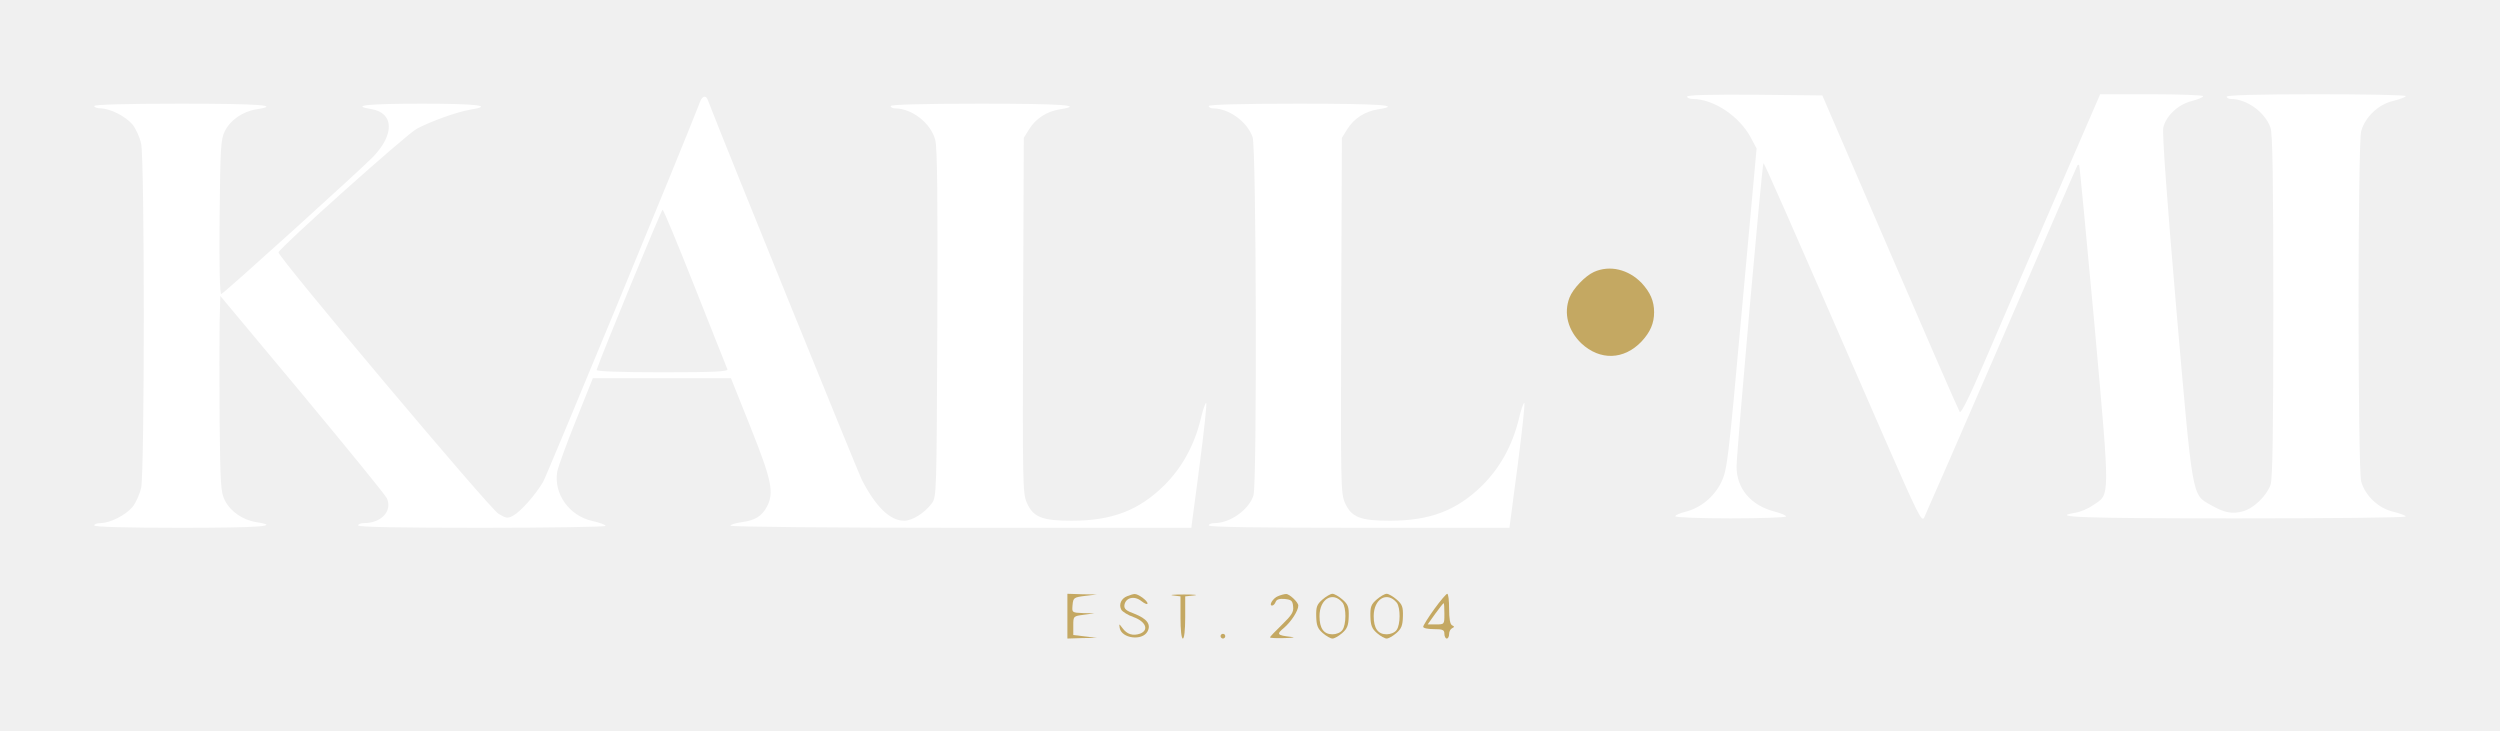
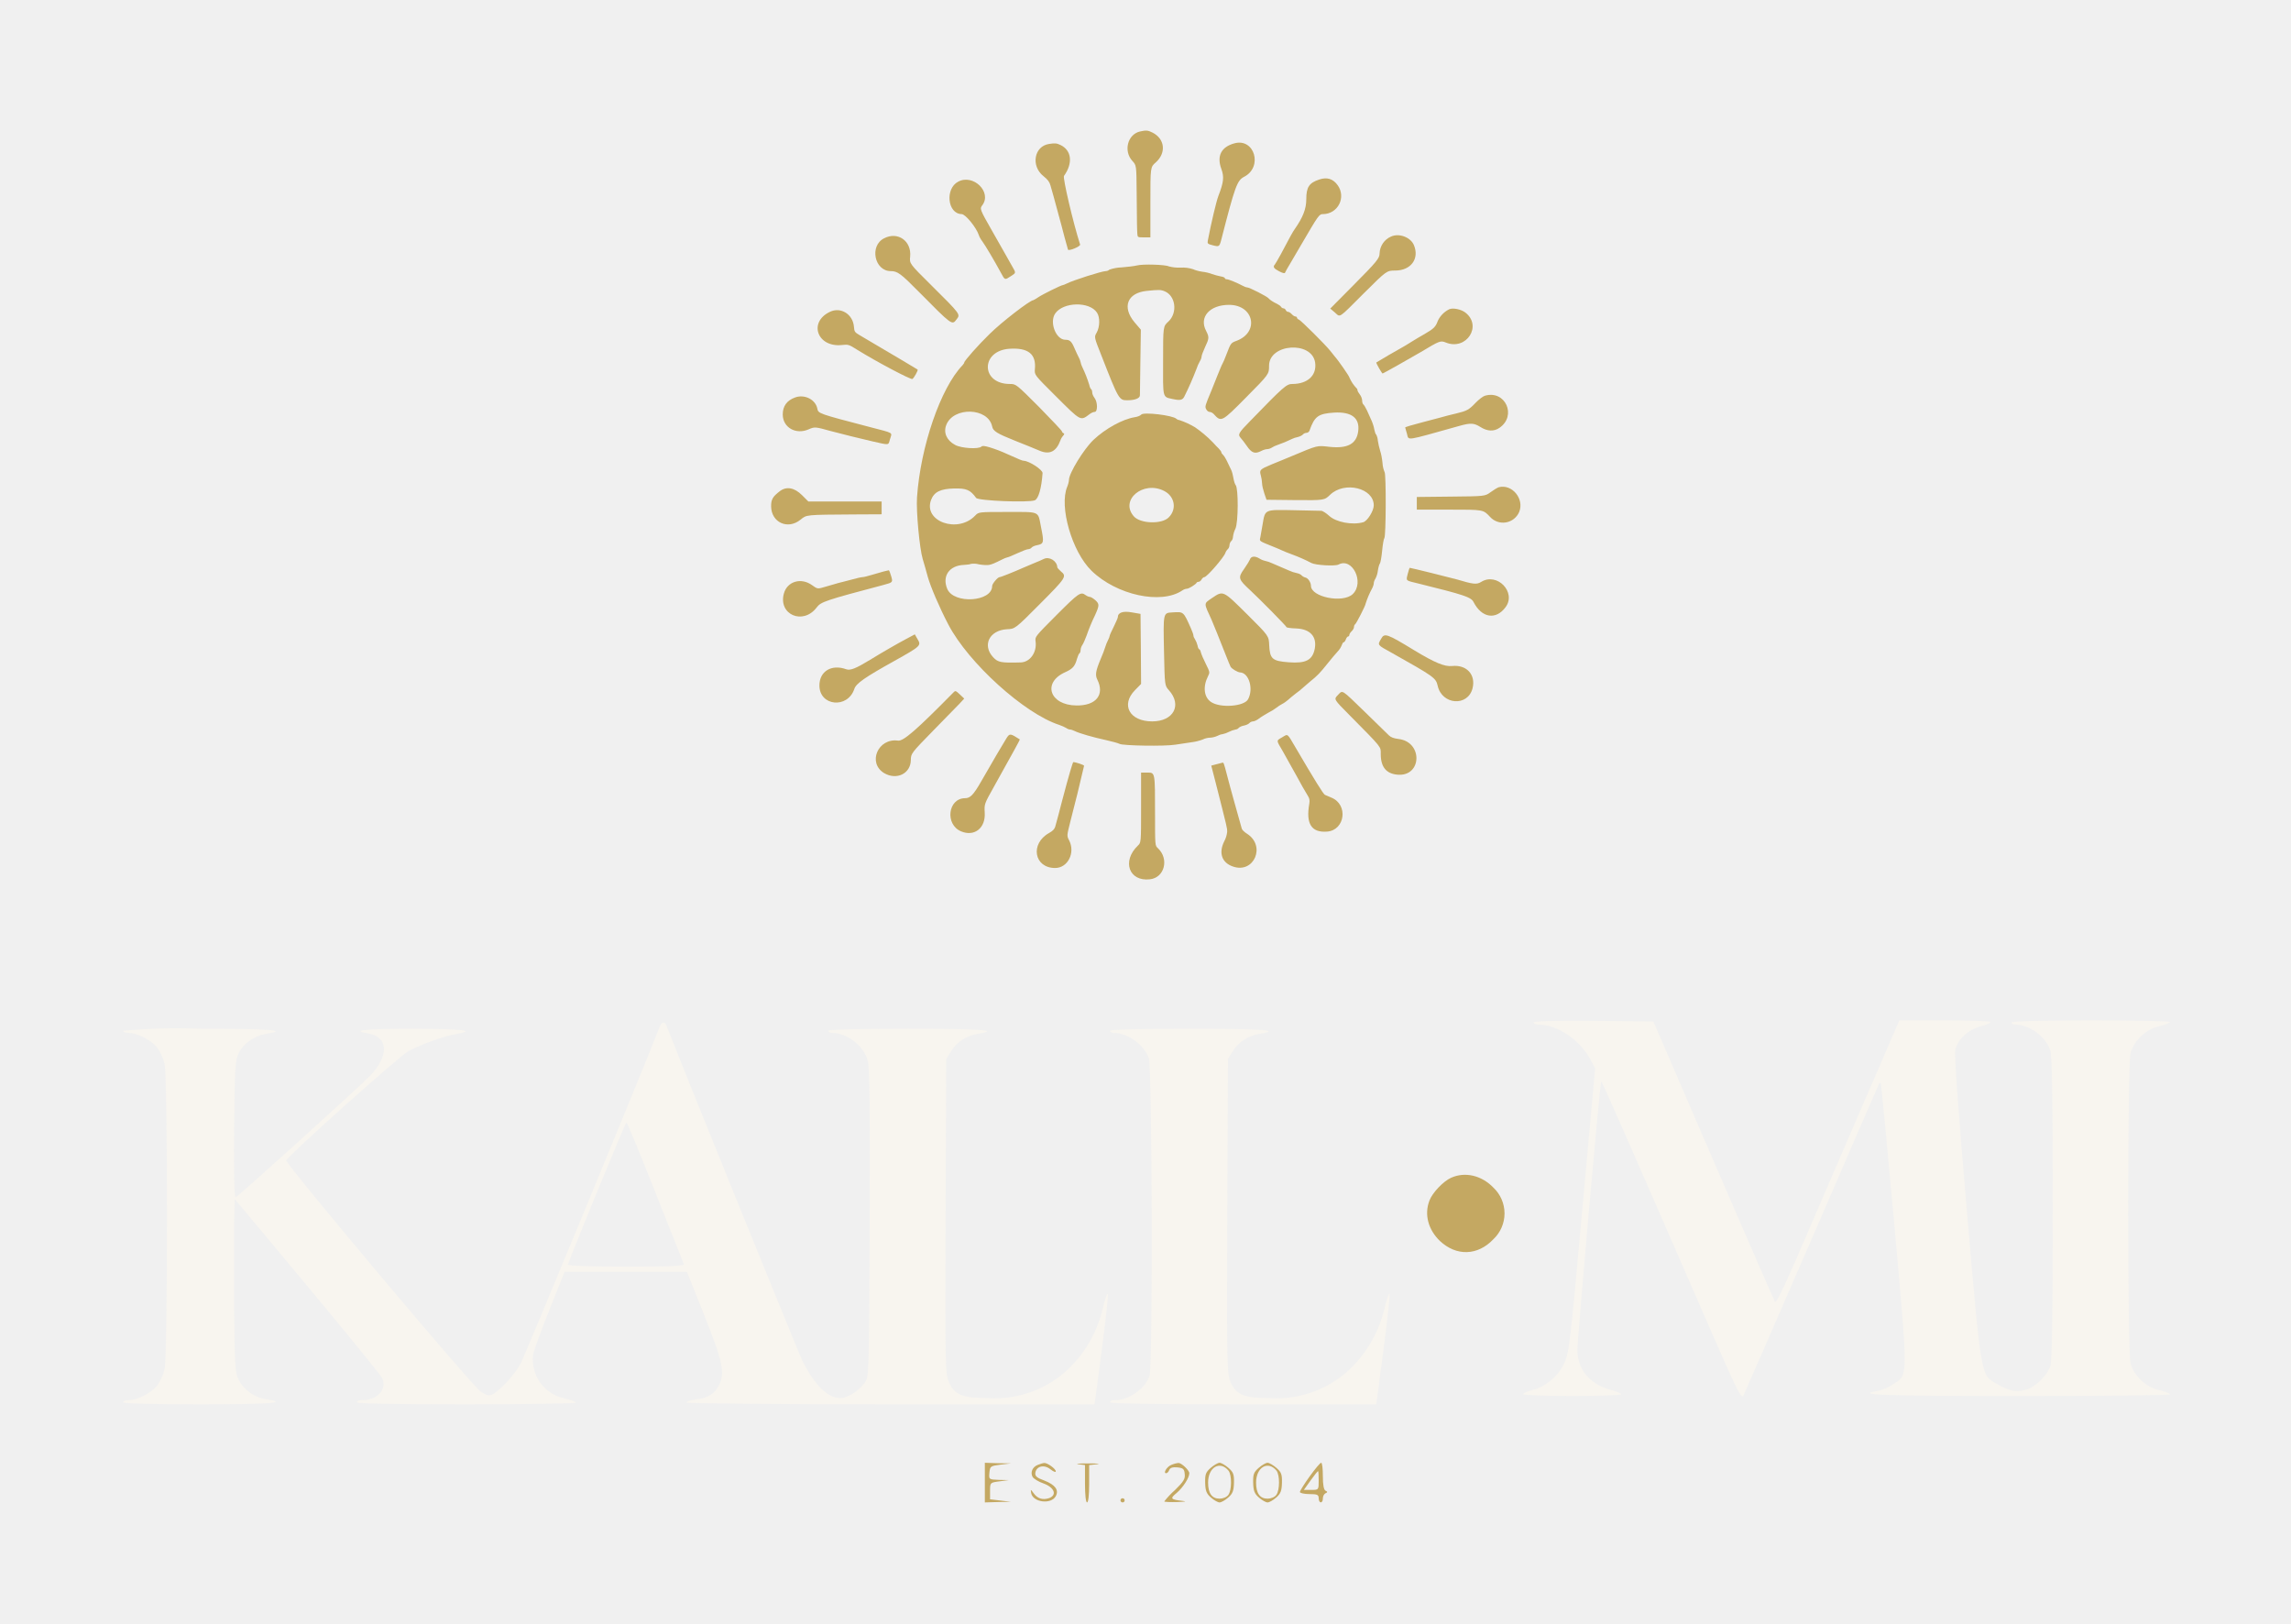
- <svg xmlns="http://www.w3.org/2000/svg" viewBox="1866 1048 1061 310" width="1061" height="310">
-   <g transform="translate(0,2400) scale(0.1,-0.1)" fill="#FFFFFF" stroke="none">
-     <path d="M25820 13110 c0 -5 10 -10 23 -10 90 0 199 -73 248 -165 l24 -45 -62 -681 c-59 -656 -63 -683 -88 -736 -31 -62 -86 -108 -152 -125 -24 -6 -43 -14 -43 -19 0 -5 106 -9 235 -9 129 0 235 4 235 8 0 5 -22 14 -49 21 -100 26 -161 97 -161 191 0 61 108 1281 114 1287 3 3 66 -139 517 -1174 137 -314 155 -350 165 -330 6 12 155 353 330 757 175 404 319 737 321 739 2 2 5 2 7 0 2 -2 31 -307 65 -678 67 -753 67 -716 -6 -765 -21 -15 -55 -29 -75 -32 -115 -19 29 -24 682 -24 396 0 720 3 720 8 0 4 -24 13 -52 20 -63 14 -120 68 -137 128 -15 54 -15 1434 0 1488 17 60 74 114 137 128 28 7 52 16 52 20 0 5 -171 8 -380 8 -247 0 -380 -4 -380 -10 0 -5 8 -10 18 -10 67 0 145 -56 168 -122 9 -24 12 -220 12 -758 0 -538 -3 -734 -12 -758 -17 -47 -72 -100 -117 -112 -46 -13 -79 -6 -137 27 -80 46 -75 17 -146 835 -40 467 -60 744 -55 766 11 50 62 98 120 113 27 7 49 16 49 21 0 4 -98 8 -219 8 l-218 0 -200 -462 c-110 -255 -243 -561 -294 -681 -62 -144 -97 -214 -102 -205 -5 7 -138 312 -296 678 l-287 665 -287 3 c-189 1 -287 -1 -287 -8z" />
-     <path d="M21631 13088 c-70 -183 -648 -1581 -666 -1613 -33 -56 -96 -127 -128 -144 -23 -12 -29 -11 -62 9 -39 24 -939 1094 -933 1109 9 24 542 500 586 524 60 32 170 72 230 82 99 16 28 25 -208 25 -229 0 -306 -8 -214 -23 96 -16 99 -107 8 -202 -50 -52 -632 -579 -645 -583 -6 -3 -9 118 -7 325 3 299 5 331 22 366 23 47 76 84 134 93 108 17 14 24 -323 24 -237 0 -365 -4 -365 -10 0 -5 12 -10 28 -10 40 -1 104 -33 134 -68 14 -17 31 -54 37 -82 15 -70 15 -1390 0 -1460 -6 -28 -23 -65 -37 -82 -30 -35 -94 -67 -134 -68 -16 0 -28 -4 -28 -10 0 -6 128 -10 365 -10 337 0 431 7 323 24 -58 9 -111 46 -134 93 -17 34 -19 66 -22 338 -1 165 -1 352 0 414 l3 115 348 -417 c191 -230 353 -428 359 -442 24 -53 -23 -105 -97 -105 -14 0 -25 -4 -25 -10 0 -7 182 -10 525 -10 289 0 525 4 525 8 0 5 -25 14 -56 21 -99 22 -165 116 -149 210 4 20 39 117 79 216 l72 180 293 0 293 0 84 -210 c89 -223 100 -276 69 -335 -21 -40 -51 -59 -107 -66 -26 -4 -48 -10 -48 -15 0 -5 429 -9 978 -9 l978 0 35 265 c19 146 32 265 28 265 -4 0 -15 -32 -24 -72 -28 -111 -79 -203 -154 -278 -109 -107 -222 -150 -394 -150 -124 0 -162 15 -189 76 -18 41 -18 76 -16 796 l3 753 23 37 c28 45 74 75 130 84 108 17 12 24 -338 24 -247 0 -380 -4 -380 -10 0 -5 8 -10 18 -10 72 0 152 -62 171 -133 9 -31 11 -243 9 -779 -3 -729 -3 -737 -24 -765 -30 -40 -82 -73 -117 -73 -60 0 -121 60 -180 175 -17 35 -577 1413 -654 1613 -8 19 -23 14 -32 -10z m-21 -790 c73 -183 134 -339 137 -345 4 -10 -55 -13 -277 -13 -181 0 -280 4 -278 10 22 66 275 680 280 680 4 0 66 -150 138 -332z" />
-     <path d="M23790 13070 c0 -5 8 -10 18 -10 67 0 145 -56 168 -122 16 -42 19 -1464 4 -1519 -17 -60 -98 -119 -165 -119 -14 0 -25 -4 -25 -10 0 -7 219 -10 638 -10 l638 0 35 265 c19 146 32 265 28 265 -4 0 -15 -32 -24 -72 -28 -111 -79 -203 -154 -278 -109 -107 -222 -150 -394 -150 -124 0 -162 15 -189 76 -18 41 -18 76 -16 796 l3 753 23 37 c28 45 74 75 130 84 108 17 12 24 -338 24 -247 0 -380 -4 -380 -10z" />
-   </g>
-   <g transform="translate(0,2400) scale(0.1,-0.1)" fill="#C4A862" stroke="none">
-     <path d="M25425 12366 c-38 -17 -90 -72 -104 -109 -26 -67 -6 -140 50 -194 79 -74 181 -71 256 8 37 40 53 77 53 124 0 47 -16 84 -53 124 -56 58 -135 77 -202 47z" />
-     <path d="M23190 10905 l0 -95 63 2 62 1 -50 6 -50 6 0 40 c0 40 0 40 45 46 l45 6 -48 1 c-48 2 -48 2 -45 35 3 30 5 32 53 38 l50 6 -62 1 -63 2 0 -95z" />
-     <path d="M23444 10990 c-26 -10 -37 -36 -25 -58 5 -8 28 -23 52 -31 52 -19 66 -55 28 -70 -31 -11 -56 -3 -75 23 -15 20 -15 20 -12 1 8 -45 96 -56 118 -15 16 30 -2 54 -55 75 -36 13 -45 21 -43 37 5 32 42 41 72 17 14 -11 26 -16 26 -10 0 12 -40 41 -55 40 -5 0 -19 -4 -31 -9z" />
-     <path d="M23638 10993 l32 -4 0 -90 c0 -53 4 -89 10 -89 6 0 10 36 10 89 l0 90 38 4 c20 2 1 4 -43 4 -44 0 -65 -2 -47 -4z" />
-     <path d="M24084 10990 c-21 -8 -41 -40 -25 -40 5 0 12 7 15 16 4 10 16 14 38 12 28 -3 34 -7 36 -32 3 -23 -6 -37 -47 -77 -28 -27 -51 -51 -51 -54 0 -3 28 -4 63 -3 36 1 47 3 27 5 -61 7 -64 11 -30 39 30 26 60 72 60 94 0 14 -38 50 -52 49 -7 0 -22 -4 -34 -9z" />
-     <path d="M24273 10976 c-24 -21 -28 -31 -27 -72 1 -38 6 -52 28 -71 15 -13 33 -23 41 -23 8 0 26 10 41 23 22 19 27 33 28 71 1 41 -3 51 -27 72 -15 13 -34 24 -42 24 -8 0 -27 -11 -42 -24z m85 -14 c16 -21 16 -93 -1 -116 -8 -11 -26 -18 -42 -18 -37 0 -55 25 -55 77 0 74 57 107 98 57z" />
-     <path d="M24503 10976 c-24 -21 -28 -31 -27 -72 1 -38 6 -52 28 -71 15 -13 33 -23 41 -23 8 0 26 10 41 23 22 19 27 33 28 71 1 41 -3 51 -27 72 -15 13 -34 24 -42 24 -8 0 -27 -11 -42 -24z m85 -14 c16 -21 16 -93 -1 -116 -8 -11 -26 -18 -42 -18 -37 0 -55 25 -55 77 0 74 57 107 98 57z" />
-     <path d="M24747 10935 c-26 -36 -47 -70 -47 -75 0 -6 20 -10 45 -10 38 0 45 -3 45 -20 0 -11 5 -20 10 -20 6 0 10 9 10 19 0 11 6 22 13 25 10 5 10 7 0 12 -9 4 -13 28 -13 70 0 35 -3 64 -8 64 -4 0 -29 -29 -55 -65z m43 -20 c0 -45 0 -45 -36 -45 l-35 0 32 45 c18 25 34 45 36 45 2 0 3 -20 3 -45z" />
-     <path d="M23840 10820 c0 -5 5 -10 10 -10 6 0 10 5 10 10 0 6 -4 10 -10 10 -5 0 -10 -4 -10 -10z" />
-   </g>
+ <svg xmlns="http://www.w3.org/2000/svg" width="1098" height="778" viewBox="1847 599 1098 778">
+   <svg width="366" height="366" x="2213" y="658" viewBox="49 50 1641 1640">
+     <path fill="#C4A862" d="M857.5 67.5c-26.5 6.3-35.7 42-16.2 63.3 8.7 9.4 8.7 9.4 9.2 67.4.5 67.3.8 80.6 1.5 89.8.5 6.8 1 7 14.3 7H880v-75.5c0-75.5 0-75.5 11.5-85.5 23-20.5 19.8-50.7-7-64.2-10-5-13.5-5.3-27-2.3M1060.3 93c-28.3 7.8-38 27.3-27.8 55 6.3 17.3 5 28.5-6.5 58.3-4.5 12-15.5 58.4-22.7 96.2-1 5.8 0 6.8 10.7 9.5 13.5 3.5 14.3 3 18-10.7 30-117 34.3-128.5 49.5-136.5 40.8-21 22.3-84-21.2-71.8M662 94.3c-32 5-39.2 47.5-11.7 69.2 9.2 7.3 13 12.5 15 20 1.5 5.8 4.5 15.8 6.5 22.8 2 6.7 9.7 35.4 17.2 63.4a1902 1902 0 0 0 14 51.8c3 3 27-7.2 26-11-15.2-47.5-37.5-143.2-34.7-147.5 19.7-27.5 16.5-55-7.5-66.5-8.8-4-11.5-4.2-24.8-2.2m580.5 76.5c-21.5 7.2-27.5 16.4-27.5 42.4 0 20.6-7.2 38.8-25.2 64.6-4.3 6.2-7.8 12.4-29.5 53.4-6 11-11.8 21-13 22.3-4.5 4.8-2 8.5 9.2 14.3q11.6 6 12.8 3.2c.5-1.7 5.2-10 10.5-18.7 5-8.8 16-27.3 24-41 38-65 38.7-66.3 47.5-66.3a39 39 0 0 0 31.2-62c-10-14-23-18-40-12.2M467 175.3c-28.7 15-23 69.2 7.5 69.7 8.3.3 31.5 28.8 36.8 45 1 3.5 4.4 9.5 7.7 13.8 5.8 7.7 26.3 42.2 39.5 66.7 9 16.8 8.5 16.5 21.5 8 11.8-7.7 11.5-6.5 2.5-22.2-4-7-9.5-16.6-12-21.3l-30.2-53.2c-26.8-47-27.3-48.3-21.5-55.8 21.2-28.2-19.3-68-51.8-50.7m930 118a41 41 0 0 0-24.5 36c0 10.7-5.7 17.7-57.7 70l-48.3 48.7 9.8 8.3c12.5 10.7 6 15.2 62.5-41.3 49-48.7 49-48.7 67.2-48.7 33.8 0 52.5-25.3 40.3-54.6-7-17-32-26.4-49.3-18.4M307.8 297c-32 16-20.8 70.5 14.4 70.5 14.3 0 21.8 5.5 59 43.3 73 73.7 72.6 73.4 82.3 60.4 8.5-11 9.3-10.2-54.7-73.7-46.6-46.2-46.6-46.2-45-61.2 3.2-33.6-26.6-54.6-56-39.3m1214.7 152.3a53 53 0 0 0-24.7 24.7c-4.8 13.3-8.5 17-28.8 28.8a754 754 0 0 0-29 17.2c-6.2 4-16 10-21.7 13a1667 1667 0 0 0-52.8 30.8c-1 1 12 23.7 13.5 23.7 1.3 0 62-34.2 82.3-46.2 40.5-24.3 42.2-25 53.7-20.3 44.3 17.8 79-36.2 41.5-64.7-9-6.8-26-10.3-34-7M191.3 455c-46.8 22.3-27 76.8 25.7 71.3 13.8-1.5 14.8-1.3 33.5 10.5 40.3 25 113.8 64 118 62.5 3-1.3 13-18.8 11.3-20.3-.8-.7-40.8-24.5-124.8-74-10.2-6-11.2-7.5-12-17.7-2-27-28.2-43.6-51.7-32.3m1407.5 180.3c-4 1-13 8-20 15.2-14.3 15-18.5 17.3-41.3 22.8-9 2-24.7 6-35 9l-38.7 10.2c-21.3 5.5-36.3 10-36.3 11l3.8 13.3c4.5 15.2-7 16.7 113-16.8 24-6.7 31-6.2 45 2.5 14.7 9.3 28.7 10 40.7 1.8 38-25.8 12.8-82-31.2-69M116.5 639Q90 648.6 90 675.5c0 28 28.3 44.3 56 31.8 12.5-5.5 14.5-5.3 46.5 3.7a3162 3162 0 0 0 88.8 22c39.2 8.8 35.2 9.3 39.2-4.5 4.5-15.2 10-12-43.5-26-111-29-110.7-29-112.7-39.7-4-19.5-27.6-31.3-47.8-23.8m1512.3 192.8c-2.8.7-10.5 5.5-17.5 10.5-12.3 9-12.3 9-85.5 9.7l-73.3.8V880h69c75 0 73.5-.2 88.3 15.5a37.7 37.7 0 0 0 62.7-10.5c11.5-28-15.2-60.5-43.7-53.2M83.5 840.5C68.3 852.3 65 858 65 873c.5 34.8 36 50.8 63.3 28.5 13.2-10.7 10-10.5 115-11.2l59.2-.3v-27.5H145l-13.7-13.7c-16.3-16.3-33.6-19.3-47.8-8.3M1433 1018c-3.7 15.8-5.7 13.8 23.8 21 97 24 112.2 29 117.5 39.3 17.5 34.5 48.2 39.5 69 11.2 23.7-32-18.3-75.5-52.5-54.2-9.5 6-17 5.2-52-5.3-13.3-3.7-99-25-101.5-25-.5 0-2.5 5.8-4.3 13m-1126.7-5c-5.6 1.5-16.8 4.8-25.3 7.3-8.2 2.5-17 4.7-19.5 4.7s-13 2.3-23.5 5.3c-10.7 2.7-23.2 6.2-28 7.2-4.7 1.3-17 4.8-27 7.8-18.2 5.5-18.2 5.5-30-3-23.5-17-53.2-8.3-60.5 17.7-12.7 45.5 41 68.8 70.3 30.3 9.2-12.3 18.4-15.3 143.7-48.5 20.3-5.5 20.3-5.5 16.5-18.8-2-7-4.2-12.7-5.2-12.7-.8.2-6 1.5-11.6 2.7m48.8 145c-18 9.5-54 30.3-77.5 44.8-30.7 18.7-42.2 23.2-51 20.2-31.7-11.5-57.7 4.3-57.7 34.8 0 44.5 60.7 50.5 75 7.5 3.7-11.8 22.4-24.8 86.2-60.3 57.3-32 58-33 49.5-47l-5.7-10zm1020.8-.5c-8 13.8-8.8 12.8 22.5 30 91.2 51.3 95.2 54 99 70.8 9.2 41.5 65 45.5 75 5.5 7.2-29.3-12.8-51-44-47.8-16 1.8-38-7.5-80.8-33.5-59.5-36.2-64.5-38-71.7-25m-918.5 114.8c-80.3 81.5-108 105.5-119.5 104-43.3-6-66.3 48.2-29.6 70 26.8 15.5 56.6.7 57-28 .3-14.5.6-14.8 48.6-64l55.7-57L480 1286l-9.2-8.7c-8.8-8.3-9.8-8.8-13.6-5m825.3 6.5c-8.5 8.7-8.5 8.7 25.3 42.7 71.2 72 67.2 67.3 67.2 83.5 0 28 11.8 42.5 36.3 44.5 52.5 4.3 54.5-70.5 2-76.7-10.5-1.3-16.3-3.5-20.8-7.8l-52-50.7c-51.7-50-46.7-47-58-35.5m-711.5 92c-5.2 8.2-30.7 51.2-55.2 94.2-16 27.8-23 35-33.8 35-37 0-44 56.5-8.7 71.3 28.7 12 53-7.3 50.7-40.5-1-18.3-1-18.3 20.3-56.3 40.5-72.7 55.7-100.2 55.2-100.7-20.7-13.3-21.7-13.3-28.5-3m592-1.5c-12.7 7.5-13 5.2 1.3 29.5l31 55.5a818 818 0 0 0 23.7 41.7c3 4.8 3.5 9 2.5 15.8-7.7 43.2 4.5 62.5 38 60 38.8-2.8 46.3-58 9.5-73-5.5-2.3-12-5-14-6-3.5-1.8-22.2-32-63.7-102.8-17.8-30.2-15.3-28.5-28.3-20.7m-455.2 72.5c-3.3 10.7-11.3 40.2-18 65.7a2245 2245 0 0 1-14.3 53.8c-1.5 5.2-5.5 9.2-13.2 13.5-41.3 23-32.3 75.2 13 75.2 27.2 0 43.7-32.5 30.2-59.2-5.2-10-5.2-10 2.3-39.8a4083 4083 0 0 0 29.7-120.7c0-1.8-18-7.8-23.2-7.8-.5 0-3.5 8.8-6.5 19.3m326-17.8c-1.3.5-7 2-12.8 3.3l-10.2 2.7 9.5 36.8c25.5 100.5 24.7 96.7 24.7 105.7a56 56 0 0 1-6.2 20c-12.5 25-5.5 46 18.5 54.3 45.5 16 71.5-44.5 30.2-70.5-5.2-3.3-10.2-8-11-10.5-9.2-32.8-25.5-90.5-31.2-113-8-30.8-7.8-30-11.5-28.8M860 1520.3c0 75.2 0 75.2-7 81.7-34.7 33.3-19 77.5 26 72.3 31.5-3.5 41.8-43.8 17-67-6-5.5-6-5.5-6-72.3 0-91.5.3-90-16.5-90H860z" />
+     <g fill="#C4A862">
+       <path d="M851.3 355.3c-5.5 1.4-20.3 3.2-33 4.2a89 89 0 0 0-26.3 4.8 12 12 0 0 1-8 3.2c-8.2 0-70.5 19.8-84 26.8-3.5 1.7-7 3.2-8 3.2-3.5 0-43.5 19.8-52.7 26a67 67 0 0 1-11 6.5c-7 0-68.3 47.3-93.5 72.3-24 23.2-54.8 58-54.8 61.7 0 1-1.7 3.5-3.7 5.8-47 48.7-90.3 174.5-97.8 284-2 30 5.5 110 12.3 132.5 2.2 7 7 23.7 10.7 37.5 5.8 21.2 25.5 67.2 44.3 103 43 82.5 163.5 191.5 238.2 215.7 5.3 1.8 12 4.8 14.8 6.5 2.7 2 6.5 3.5 8.7 3.5 2 0 6.5 1.5 10 3.3 9.5 4.7 38.5 13.2 66.3 19.2 13.7 3 27.2 6.8 30 8.3 7 4 97.7 5.5 120 1.7l34.7-5.2a105 105 0 0 0 24.3-6c3.7-2 10.7-3.8 15.2-3.8s11.5-1.7 15.5-3.7c3.8-2 9-3.8 11.3-3.8a53 53 0 0 0 14-5 56 56 0 0 1 14-5 10 10 0 0 0 7-3.5c1.7-2 6.7-4.2 11.2-5 4.8-1 9.8-3.2 11.5-5.2a12 12 0 0 1 8-3.8c2.8 0 8.5-2.7 13-6.2s13.8-9 20.5-12.8a108 108 0 0 0 17.3-10.7c2.7-2.3 8.2-5.8 12-7.8 4-2 9.5-6 12.5-8.7 3-2.8 10.5-9 16.7-13.8 6.3-4.5 12.5-9.5 13.8-11 1.5-1.5 8.7-7.7 16.2-14 17-13.7 21.5-18.5 38.5-39.7 7.5-9.5 17.3-21 21.5-25.5a42 42 0 0 0 9-14.3c1-3 2.5-5.5 3.8-5.5s3.5-2.7 4.7-6.2 3.5-6.3 5-6.3c1.3 0 2.5-1.5 2.5-3.2 0-2 2.3-5.5 5-8s5-6.5 5-9 1-5 2.5-6c2.5-1.5 22.5-40.5 22.5-44.3a191 191 0 0 1 13.8-32.5c2-3.5 3.7-8.7 3.7-11.2s1.5-7 3.5-9.8a50 50 0 0 0 5.3-17.2c1-7 3-14 4.5-15.8 1.2-1.7 3.5-14 4.7-27.2 1.3-13.3 3.3-25.5 4.8-27.3 3.5-4.2 4-137 .5-141.5a59 59 0 0 1-4.5-19.5c-.8-9-3-20.7-5-26.2-1.8-5.5-4-15.3-5-21.8a34 34 0 0 0-3.5-13.2c-1.3-.5-3-5.5-4-10.5a87 87 0 0 0-6-19.5c-2.5-5.5-7-15.3-9.8-21.8-3-6.2-6.5-12.2-8-13.2-1.2-.8-2.5-4.5-2.5-8.3 0-3.7-2.2-9.5-5-13s-5-7.5-5-9.2c0-1.5-.7-3.3-1.7-3.8a79 79 0 0 1-15.8-23.7c0-2.3-24-37-31.2-44.8l-10-12.5c-11-13.7-62.3-64.7-67-66.7-2.3-.8-4.3-2.8-4.3-4.3 0-1.2-1.5-2.5-3.2-2.5-2 0-5.5-2.2-8-5s-6-5-8-5c-1.8 0-4-1.7-4.8-3.7-1-2-3-3.8-5-3.8a7 7 0 0 1-5.2-3.2c-1-1.8-4.8-4.6-8.3-6.3-9-4.2-15.7-8.7-18.7-12.2-3.3-4-41-23.3-45.8-23.3-2 0-6.5-1.7-10-3.7-11.7-6.3-30-13.8-34-13.8-2.2 0-4-1-4-2.5 0-1.2-4.2-3-9.2-3.7-5.3-1-13.5-3.3-18.3-5-4.7-2-14.2-4.3-21.2-5-6.8-1-15.5-3.3-19.3-5.3a72 72 0 0 0-27-3.5 86 86 0 0 1-25.5-2.7c-7-3.8-55.5-5.3-68.2-2M911 411c23.3 9.8 27.8 46 7.8 64.8-11.5 10.4-11.5 10.4-11.5 83.7-.3 82.5-1.5 78 20.5 82.8 15.7 3.5 21.2 2.5 25-5a670 670 0 0 0 26-59 98 98 0 0 1 7.7-17.5c2-3 3.5-7.5 3.5-9.8 0-2.2 3.5-11.5 7.5-20.2 9-18.8 9-21.5 2.3-34.8-15.8-29.5 7.5-56 49.2-56 53.5 0 65.8 58.8 16 77.3-12 4.5-12.2 4.7-21.5 29-3.5 9.5-7.5 18.5-8.5 20-1 1.2-6 13.2-11.2 26.2-5.3 13-10.8 27-12.5 31.3-14 33.5-14.3 34.5-11.5 40.2 1.5 3.3 4.7 6 7.2 6 2.8 0 6.5 2 8.8 4.3 16.5 18.2 17 18 70.2-35.8 49-49.5 49-49.5 49-67.7 0-47.5 91.8-54 99-7 4 27.5-16 46.2-49 46.2-12.5 0-18.5 5.3-90.5 79.5-25.7 26.3-27.2 29-20 37 2.5 2.5 8 10 12.5 16.3 10.5 15.7 17.8 18.2 31.5 11 3.8-2 9.5-3.8 12.5-3.8s7.5-1.5 10.3-3.5c2.7-1.7 7.7-4.2 11.2-5.2a293 293 0 0 0 32.5-13.5c2.3-1.3 7.5-3 11.8-3.8 4.2-1 9.2-3.5 11-5.5 1.5-2 5-3.5 7.7-3.5 2.5 0 5.3-2 6.3-4.5 11-31 18.5-36.7 53-39 37.7-2.2 55.7 11.8 51.7 40.5-3.7 27-23 37.3-62.2 33-26.8-3-23.8-3.7-80.5 20-12.3 5.3-31.5 13-42.5 17.5-26.3 11-27.3 12-24 24a82 82 0 0 1 2.7 17.3c0 4.2 2.3 13.7 4.8 21.2l4.7 13.8 62.3.7c62 .5 62 .5 74.5-11.5 31-29.7 93.7-14.5 93.7 22.8 0 11.7-13.5 33.5-22.5 36.2-23.2 6.8-59 0-73.7-14-6.3-5.7-13.8-10.5-16.8-10.5-3.2-.2-28.2-.7-55.7-1.2-67.5-1.3-64.5-2.8-70.3 31.2-1.7 10.3-4 22.3-4.7 26.8-2 9-3.8 7.5 28.7 20.7 7.5 3 15.8 6.5 18.3 7.8 2.2 1.2 11.7 5 21.2 8.5a343 343 0 0 1 41.8 18.5c9.2 4.7 50.7 7 58 3.2 29.7-16 56.2 38.3 30.7 63.3-21 20.5-90 6.7-90-17.8 0-7-6-16.2-11.5-17.5-3.2-.7-7-3-8.5-4.7-1.5-2-6.5-4.3-10.7-5a75 75 0 0 1-16-5.3c-4.5-2-11.8-5.2-16.3-7-4.5-2-13.5-5.7-20.2-8.7a73 73 0 0 0-15.5-5.3 36 36 0 0 1-12.3-5.2c-9.7-5.8-18-4.8-20.2 2.5-.8 2.2-6.3 11.5-12.5 20.2-13.5 19-12.5 22 13.5 46 20.7 19.3 77.7 77 77.7 79 0 1 9.5 2.5 21 2.8 29.8 1.2 44.5 17.5 39.8 43.2-4.8 24.8-19 32.3-56 29.5-35.5-2.7-40.5-7.2-42-36.7-.8-20-.8-20-46.8-65.8-53-52.5-51.7-52-76.2-35.5-18 12.5-18 9.5-1 46.3 3.2 7.2 16.5 40 31.7 78.7 4 10.3 8.3 20.5 9.3 22.5 2.5 4.5 15 12 20.7 12.3 18.8 1 29 35.2 17 57.5-8.2 15.7-59.7 19.5-79.7 6-15.3-10.3-17.8-33-6.5-55.3 4.2-8.5 4.2-8.7-4.5-26.2-5-10-9.8-21-10.8-25-.7-3.8-2.5-6.8-3.5-6.8-1.2 0-3-3.7-3.7-8.2a49 49 0 0 0-5.3-13c-2-2.8-3.5-6.3-3.5-8.3 0-1.7-2.2-8.5-5.2-15-16.5-37-15.5-36.2-39.8-34.7-20.2 1.2-20-.3-18.2 85 1.5 72.2 1.5 72.2 10.5 82.2 28.7 32 10 67-36 67-48.5 0-68-35.5-36.8-67.2l13-13.3-.5-75.2-.7-75.3-18.5-3.2c-19-3.5-30.3.2-30.3 10.5 0 1.5-4 10.5-8.7 20.2-4.8 9.5-8.8 18.3-8.8 19.8 0 1.2-1.7 5.7-3.7 9.5s-4.8 10.5-6 15-5.8 16.2-10 26c-10.3 24.7-11.8 33.7-6.8 43.5 16.3 32.7-3 56.2-45.2 55.5-57.5-.8-73.5-49.3-23.8-71.5 16.3-7.3 21-13 25.3-28.8 1.7-5.7 4-11 5.2-11.7 1.5-.8 2.5-4 2.5-7a22 22 0 0 1 4-11.3c2-3 6-12 8.8-19.7a401 401 0 0 1 18.5-44.5c9.2-20.5 9.2-23.5.7-31.5-4.5-4-10-7.3-12-7.3-2.2 0-6.2-1.7-9-3.7-10.7-8-14.5-5.5-62.7 42.7-46.3 46.5-46.3 46.5-45 56.5 3.2 23.5-11.8 44.8-32 45.3-42.5 1.2-48.8 0-59.3-11.3-23.7-25.7-8-57.7 29.5-60 17.8-.7 17.8-.7 70.8-54 57-57.2 58.5-59.7 45.2-70.5-4-3.5-7.2-7.2-7.5-8.5-.5-13.7-17.2-24-29.2-18-3.8 2-13.3 6-20.8 9-7.5 3.3-17 7.3-21.2 9-23.8 10.5-50 21-52.8 21-4 0-16 14.3-16 19 0 34.3-82.5 39.5-96.5 6.3-11.5-27.3 4.3-50.3 35.5-51.5 7-.3 14-1.3 15.5-2.3a41 41 0 0 1 16.8 1c7.7 1.5 17.4 2 22 1.3 7.7-1.8 11.2-3.3 28.7-12a50 50 0 0 1 10.8-4.3c1.5 0 11-4 21.2-8.7 10.3-4.8 20.8-8.8 23.3-8.8s6-1.5 7.5-3.5c1.7-2 6.7-4.2 11.2-5 15.3-3 15.8-5.5 9-39-7-35.2-.5-32.5-73.5-32.5-60.5 0-60.5 0-68 7.8-37.2 39.2-112.2 12.5-94.7-33.8 6.7-17.2 20-23.7 49.7-24.5 26.3-.5 34.5 3 47 20.3 4.5 6.2 111.8 10.5 126 5.2 8-3.2 14.5-25.7 16.8-58.5.5-7-28.5-26-40.3-26.5-3 0-8.5-2.2-34.7-14a301 301 0 0 0-39-15c-11-3.2-15.3-3.5-17.3-1.5-6 6-43.2 3.8-56.5-3.5-18.2-9.7-25.5-26.2-19.2-42.7 15.2-40 90.2-37.8 98.7 3 2 10 10 15 50 31 18.5 7.2 41.5 16.7 51 20.7 22.3 9.8 36.8 2.5 45.8-22.2.7-2.5 3.2-6.8 5.5-9.3 3-3.5 3.2-5 1-5.7-1.8-.8-3.3-2.5-3.3-3.8 0-1.5-22.2-25-49.2-52.5C591.3 610 591.3 610 578 610c-62.7 0-63.2-71.7-.5-75.7 40-2.5 57.5 11.5 54.3 44-1 12.2-1 12.2 43 56 57.2 57 54.5 55.5 75 40.2 3.2-2.5 8-4.5 10.5-4.5 6.7 0 6.5-21.2-.3-30-2.7-3.5-5-8.7-5-11.7s-1-6-2.2-7c-1.3-.8-3.3-4.8-4-9a274 274 0 0 0-15.3-39A40 40 0 0 1 730 563a36 36 0 0 0-3.7-9.7c-2-3.8-6.5-13.3-9.8-21-6-14-9.7-17.3-19.2-17.3-20.3 0-34.8-37.7-21.8-56.5 17.3-25 73.8-26.2 89.8-1.7 6.7 10 6.2 30.7-.8 43-5.5 9.4-5.5 9.4 10.3 49.2 37 94.8 38 96 55.5 96 16.5 0 27.2-4.2 27.2-10.7l1-73.3 1-67.7-13.5-15.8c-27.5-32.7-15.7-63.2 26-67.5 26.5-2.7 30.3-2.7 39 1" />
+       <path d="M860.3 675.8c-1.8 2.2-7.8 4.7-13.5 5.5-26.5 4.2-63.3 24.5-89 48.7-21 20-52.8 71.8-52.8 86.3 0 3-1.7 9.7-3.7 14.5-17.8 42.5 10.2 139.7 52.2 180.5 54 52.5 149.8 73.2 195.3 42.2 2.7-2 7-3.5 9.5-3.5 4.2 0 19.7-9.5 21.2-13.2.5-1 2.5-1.8 4.3-1.8 2 0 4.7-2.2 6.2-5s4.3-5 6-5c5.3 0 42-42.5 45-51.7 1-3 3.3-6.8 5.3-8.3 2-1.7 3.7-5.7 3.7-8.7s1.8-7 3.8-8.8c2-1.7 3.7-5.7 3.7-9.2a54 54 0 0 1 5.3-17.5c6.2-13.5 6.5-86.3.5-93.5-1.8-2-3.8-8.8-4.8-14.8-1-6.2-3-14-4.7-17.5l-8.5-17.7c-3-6.5-7-13-9-14.8-2-1.7-3.8-4.2-3.8-5.7 0-1.3-2.5-5-5.5-8-3.2-3-9-9-12.7-13.3a263 263 0 0 0-38-32.2 167 167 0 0 0-34.3-15.8 10 10 0 0 1-6.2-2.7c-7.5-7.5-70.5-15-75.5-9m49.2 164c23 11.7 27.8 39.2 9.8 57-15 15-60.8 13.5-74.8-2.3-31-35 20-77.7 65-54.7" />
+     </g>
+   </svg>
+   <path fill="#F8F5EF" d="M2582 1089q.2.9 2.3 1c9 0 19.9 7.3 24.8 16.5l2.4 4.5-6.2 68.1c-5.9 65.6-6.3 68.3-8.8 73.6a24 24 0 0 1-15.2 12.5c-2.4.6-4.3 1.4-4.3 1.9s10.6.9 23.5.9 23.5-.4 23.5-.8-2.2-1.4-4.9-2.1c-10-2.6-16.1-9.7-16.1-19.1 0-6.1 10.8-128.1 11.4-128.7.3-.3 6.6 13.9 51.7 117.4 13.7 31.4 15.5 35 16.5 33 .6-1.2 15.5-35.3 33-75.7s31.9-73.7 32.1-73.9q.3-.3.7 0c.2.2 3.1 30.7 6.5 67.8 6.7 75.3 6.7 71.6-.6 76.5a21 21 0 0 1-7.5 3.2c-11.5 1.9 2.9 2.4 68.2 2.4 39.6 0 72-.3 72-.8s-2.4-1.3-5.2-2c-6.3-1.4-12-6.8-13.7-12.8-1.5-5.4-1.5-143.4 0-148.8 1.7-6 7.4-11.4 13.7-12.8 2.8-.7 5.2-1.6 5.2-2 0-.5-17.1-.8-38-.8-24.7 0-38 .4-38 1q.2.9 1.8 1c6.7 0 14.5 5.6 16.8 12.2.9 2.4 1.2 22 1.2 75.8s-.3 73.4-1.2 75.8c-1.7 4.7-7.2 10-11.7 11.2-4.6 1.3-7.9.6-13.7-2.7-8-4.6-7.5-1.7-14.6-83.5-4-46.7-6-74.4-5.5-76.6 1.1-5 6.2-9.8 12-11.3 2.7-.7 4.9-1.6 4.9-2.1s-9.8-.8-21.9-.8h-21.8l-20 46.2-29.4 68.1q-9.4 21.7-10.2 20.5c-.5-.7-13.8-31.2-29.6-67.8l-28.7-66.5-28.7-.3q-28.5-.2-28.7.8m-418.9 2.2c-7 18.3-64.8 158.1-66.6 161.3a49 49 0 0 1-12.8 14.4c-2.3 1.2-2.9 1.1-6.2-.9-3.9-2.4-93.9-109.4-93.3-110.9.9-2.4 54.2-50 58.6-52.4 6-3.2 17-7.2 23-8.2q14.7-2.4-20.8-2.5c-22.9 0-30.6.8-21.4 2.3 9.6 1.6 9.9 10.7.8 20.2-5 5.2-63.2 57.9-64.5 58.3-.6.3-.9-11.8-.7-32.5.3-29.9.5-33.1 2.2-36.6 2.3-4.7 7.6-8.4 13.4-9.3 10.8-1.7 1.4-2.4-32.3-2.4a272 272 0 0 0-36.5 1q.2.9 2.8 1c4 .1 10.4 3.3 13.4 6.8a23 23 0 0 1 3.7 8.2c1.5 7 1.5 139 0 146a23 23 0 0 1-3.7 8.2c-3 3.5-9.4 6.7-13.4 6.8q-2.6 0-2.8 1c0 .6 12.8 1 36.5 1 33.7 0 43.1-.7 32.3-2.4a18 18 0 0 1-13.4-9.3c-1.7-3.4-1.9-6.6-2.2-33.8v-41.4l.3-11.5 34.8 41.7c19.1 23 35.3 42.8 35.9 44.2 2.4 5.3-2.3 10.5-9.7 10.5q-2.3 0-2.5 1c0 .7 18.2 1 52.5 1 28.9 0 52.5-.4 52.5-.8s-2.5-1.4-5.6-2.1a19 19 0 0 1-14.9-21c.4-2 3.9-11.7 7.9-21.6l7.2-18h58.6l8.4 21c8.9 22.3 10 27.6 6.9 33.5-2.1 4-5.1 5.9-10.7 6.6-2.6.4-4.8 1-4.8 1.5s42.9.9 97.8.9h97.8l3.5-26.5c1.9-14.6 3.2-26.5 2.8-26.5s-1.5 3.2-2.4 7.2a59 59 0 0 1-15.4 27.8 51 51 0 0 1-39.4 15c-12.4 0-16.2-1.5-18.9-7.6-1.8-4.1-1.8-7.6-1.6-79.6l.3-75.3 2.3-3.7q4.4-6.9 13-8.4c10.8-1.7 1.2-2.4-33.8-2.4-24.7 0-38 .4-38 1q.2.9 1.8 1c7.2 0 15.2 6.2 17.1 13.3.9 3.1 1.1 24.3.9 77.9-.3 72.9-.3 73.7-2.4 76.5-3 4-8.2 7.3-11.7 7.3q-9-.1-18-17.5c-1.7-3.5-57.7-141.3-65.4-161.3-.8-1.9-2.3-1.4-3.2 1m-2.1 79 13.7 34.5c.4 1-5.5 1.3-27.7 1.3-18.1 0-28-.4-27.8-1 2.2-6.6 27.5-68 28-68s6.6 15 13.8 33.2m218-77.2q.2.9 1.8 1c6.7 0 14.5 5.6 16.8 12.2 1.6 4.2 1.9 146.4.4 151.9-1.7 6-9.8 11.9-16.5 11.9q-2.3 0-2.5 1c0 .7 21.9 1 63.8 1h63.8l3.5-26.5c1.9-14.6 3.2-26.5 2.8-26.5s-1.5 3.2-2.4 7.2a59 59 0 0 1-15.4 27.8 51 51 0 0 1-39.4 15c-12.4 0-16.2-1.5-18.9-7.6-1.8-4.1-1.8-7.6-1.6-79.6l.3-75.3 2.3-3.7c2.8-4.5 7.4-7.5 13-8.4 10.8-1.7 1.2-2.4-33.8-2.4-24.7 0-38 .4-38 1" />
+   <path fill="#C4A862" d="M2542.5 1163.4c-3.8 1.7-9 7.2-10.4 10.9-2.6 6.7-.6 14 5 19.4 7.9 7.4 18.1 7.1 25.6-.8a17 17 0 0 0 0-24.8c-5.6-5.8-13.5-7.7-20.2-4.7M2319 1309.5v9.5l6.3-.2 6.2-.1-5-.6-5-.6v-4c0-4 0-4 4.5-4.6l4.5-.6-4.8-.1c-4.8-.2-4.8-.2-4.5-3.5.3-3 .5-3.2 5.3-3.8l5-.6-6.2-.1-6.3-.2zm25.4-8.5c-2.6 1-3.7 3.6-2.5 5.8.5.8 2.8 2.3 5.2 3.1 5.2 1.9 6.6 5.5 2.8 7q-4.7 1.6-7.5-2.3c-1.5-2-1.5-2-1.2-.1.8 4.5 9.6 5.6 11.8 1.5q2.4-4.4-5.5-7.5c-3.6-1.3-4.5-2.1-4.3-3.7.5-3.2 4.2-4.1 7.2-1.7 1.4 1.1 2.6 1.6 2.6 1 0-1.2-4-4.1-5.5-4-.5 0-1.9.4-3.1.9m19.4-.3 3.2.4v9c0 5.3.4 8.9 1 8.9s1-3.6 1-8.9v-9l3.8-.4c2-.2.1-.4-4.3-.4s-6.5.2-4.7.4m44.6.3c-2.1.8-4.1 4-2.5 4q.9-.1 1.5-1.6t3.8-1.2c2.8.3 3.4.7 3.6 3.2.3 2.3-.6 3.7-4.7 7.7a41 41 0 0 0-5.1 5.4c0 .3 2.8.4 6.3.3q5.6-.2 2.7-.5c-6.1-.7-6.4-1.1-3-3.9 3-2.6 6-7.2 6-9.4 0-1.4-3.8-5-5.2-4.9-.7 0-2.2.4-3.4.9m18.9 1.4c-2.4 2.1-2.8 3.1-2.7 7.2.1 3.8.6 5.2 2.8 7.1 1.5 1.3 3.3 2.3 4.1 2.3s2.6-1 4.1-2.3c2.2-1.9 2.7-3.3 2.8-7.1.1-4.1-.3-5.1-2.7-7.2-1.5-1.3-3.4-2.4-4.2-2.4s-2.7 1.1-4.2 2.4m8.5 1.4c1.6 2.1 1.6 9.3-.1 11.6-.8 1.1-2.6 1.8-4.2 1.8q-5.5 0-5.5-7.7c0-7.4 5.7-10.7 9.8-5.7m14.5-1.4c-2.4 2.1-2.8 3.1-2.7 7.2.1 3.8.6 5.2 2.8 7.1 1.5 1.3 3.3 2.3 4.1 2.3s2.6-1 4.1-2.3c2.2-1.9 2.7-3.3 2.8-7.1.1-4.1-.3-5.1-2.7-7.2-1.5-1.3-3.4-2.4-4.2-2.4s-2.7 1.1-4.2 2.4m8.5 1.4c1.6 2.1 1.6 9.3-.1 11.6-.8 1.1-2.6 1.8-4.2 1.8q-5.5 0-5.5-7.7c0-7.4 5.7-10.7 9.8-5.7m15.9 2.7c-2.6 3.6-4.7 7-4.7 7.5s2 1 4.5 1c3.8 0 4.5.3 4.5 2q.1 1.8 1 2 1-.2 1-1.9c0-1.1.6-2.2 1.3-2.5q1.5-.6 0-1.2-1.3-.7-1.3-7c0-3.5-.3-6.4-.8-6.4s-2.9 2.9-5.5 6.5m4.3 2c0 4.5 0 4.5-3.6 4.5h-3.5l3.2-4.5c1.8-2.5 3.4-4.5 3.6-4.5s.3 2 .3 4.5m-95 9.5q.1.9 1 1 1-.1 1-1t-1-1a1 1 0 0 0-1 1" />
</svg>
